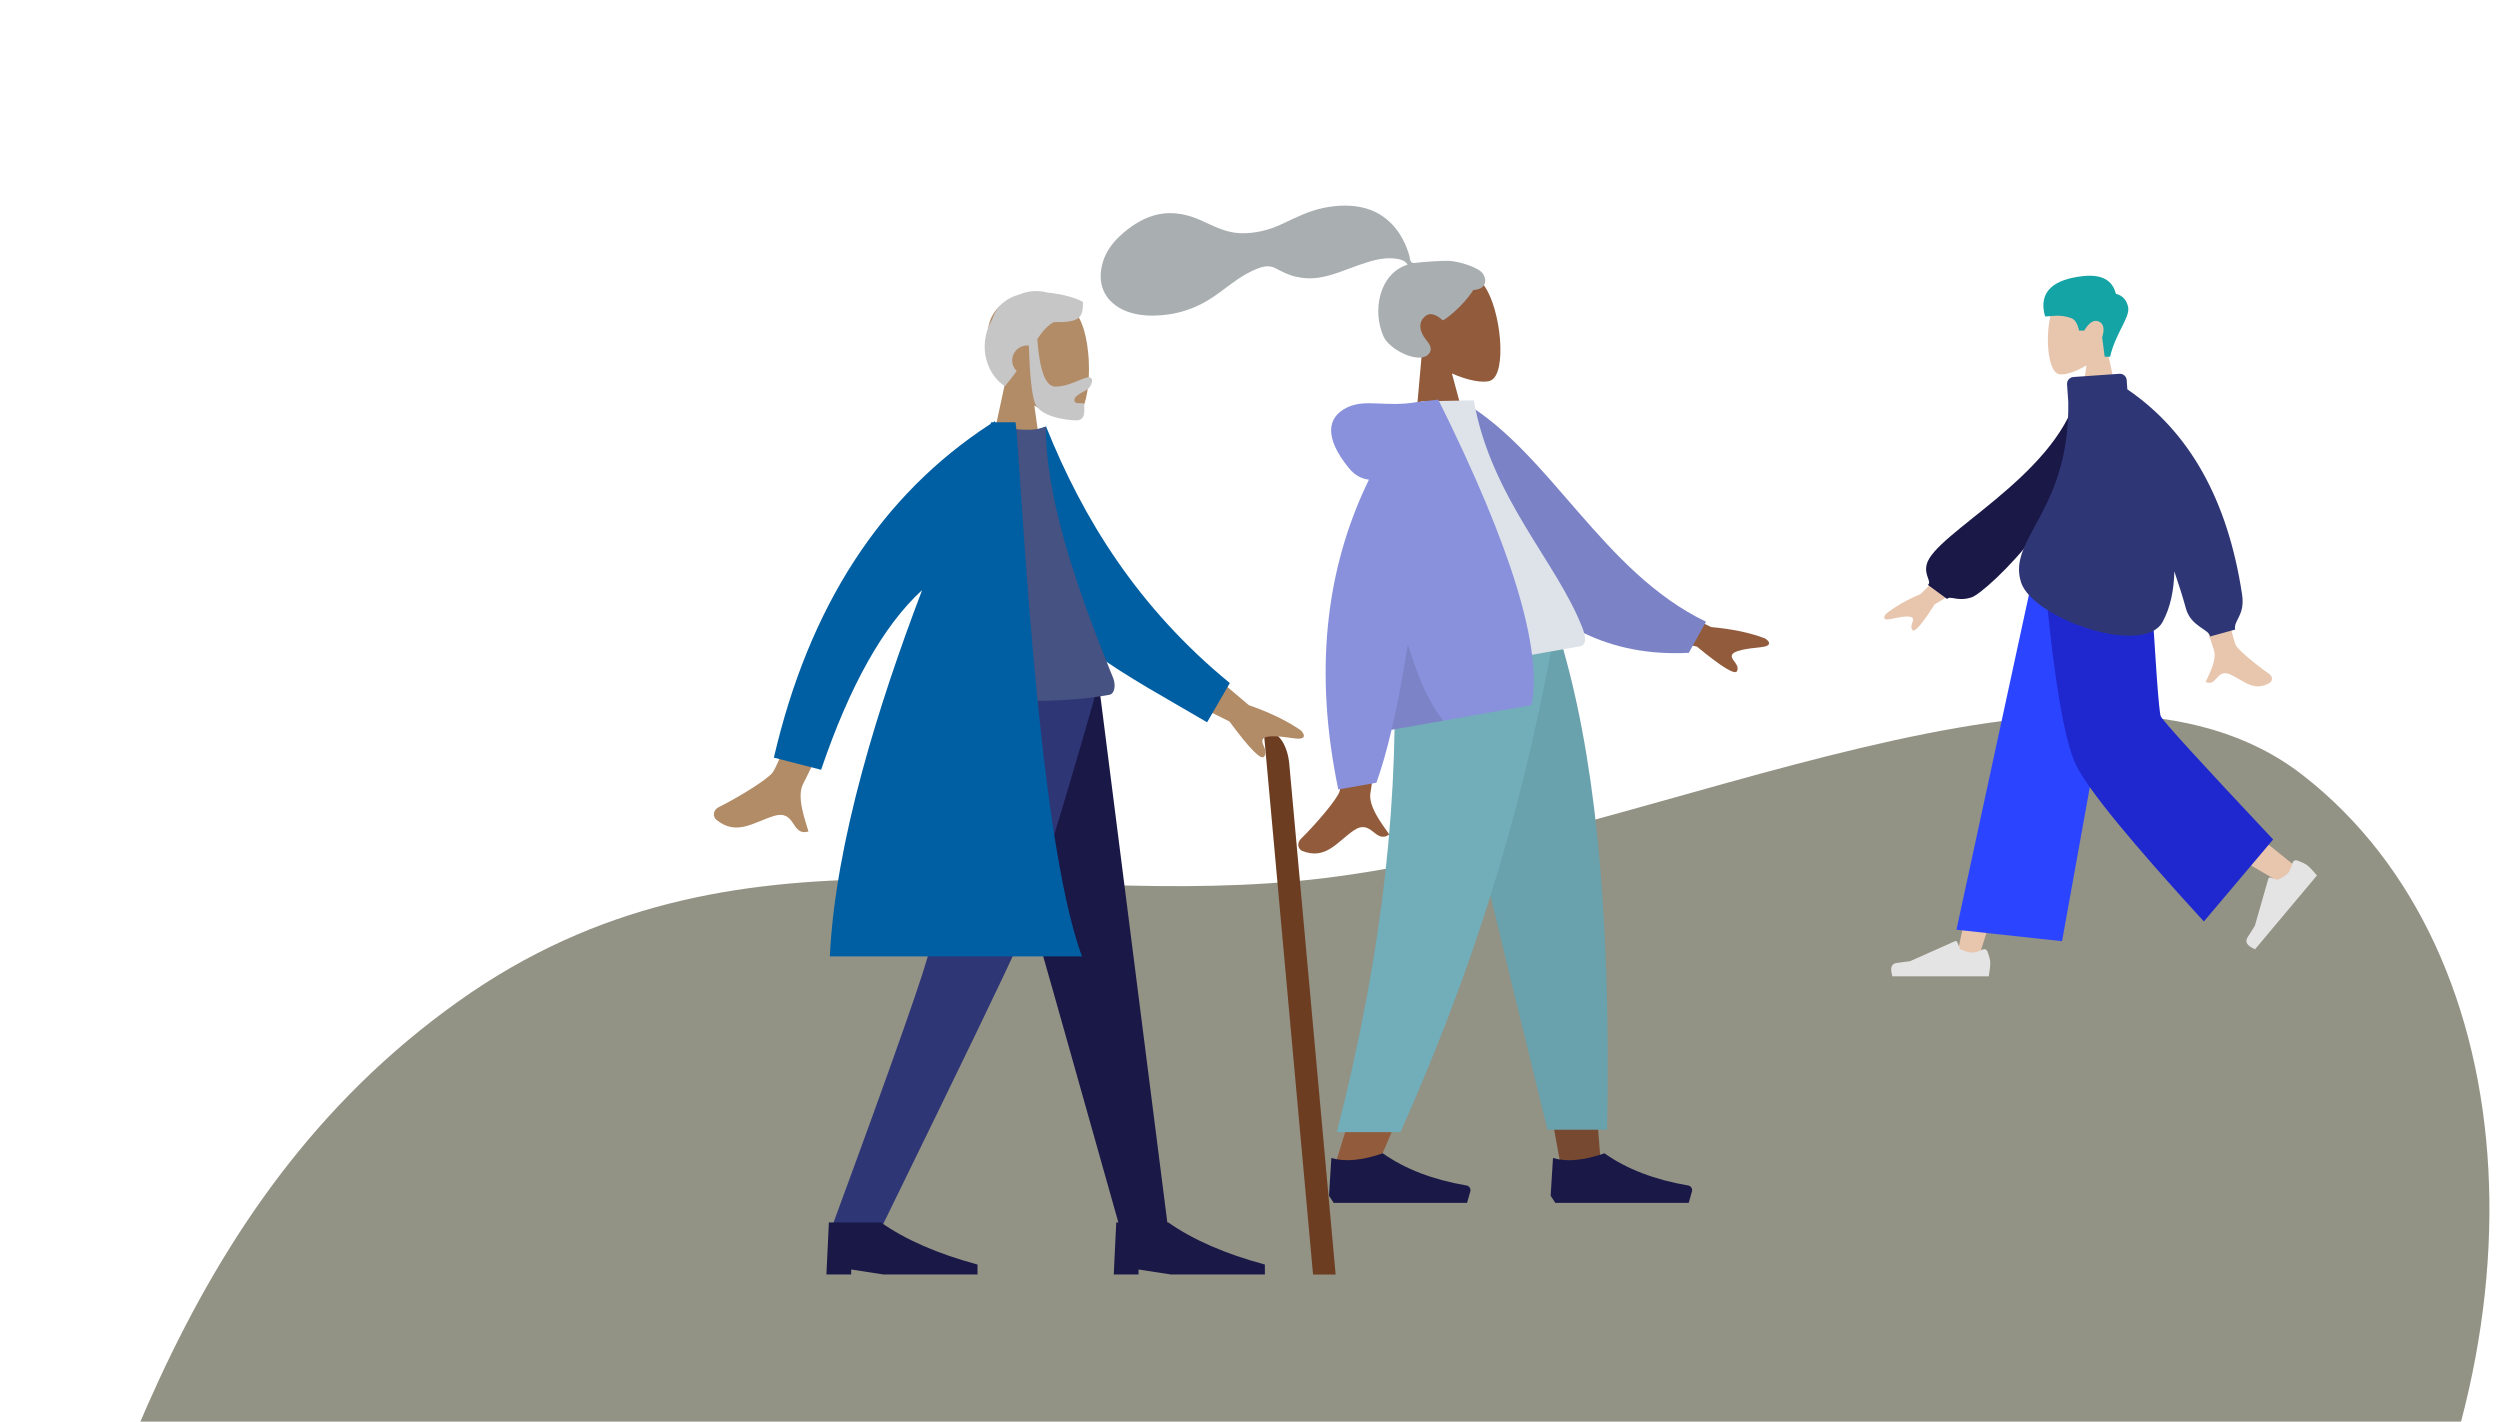
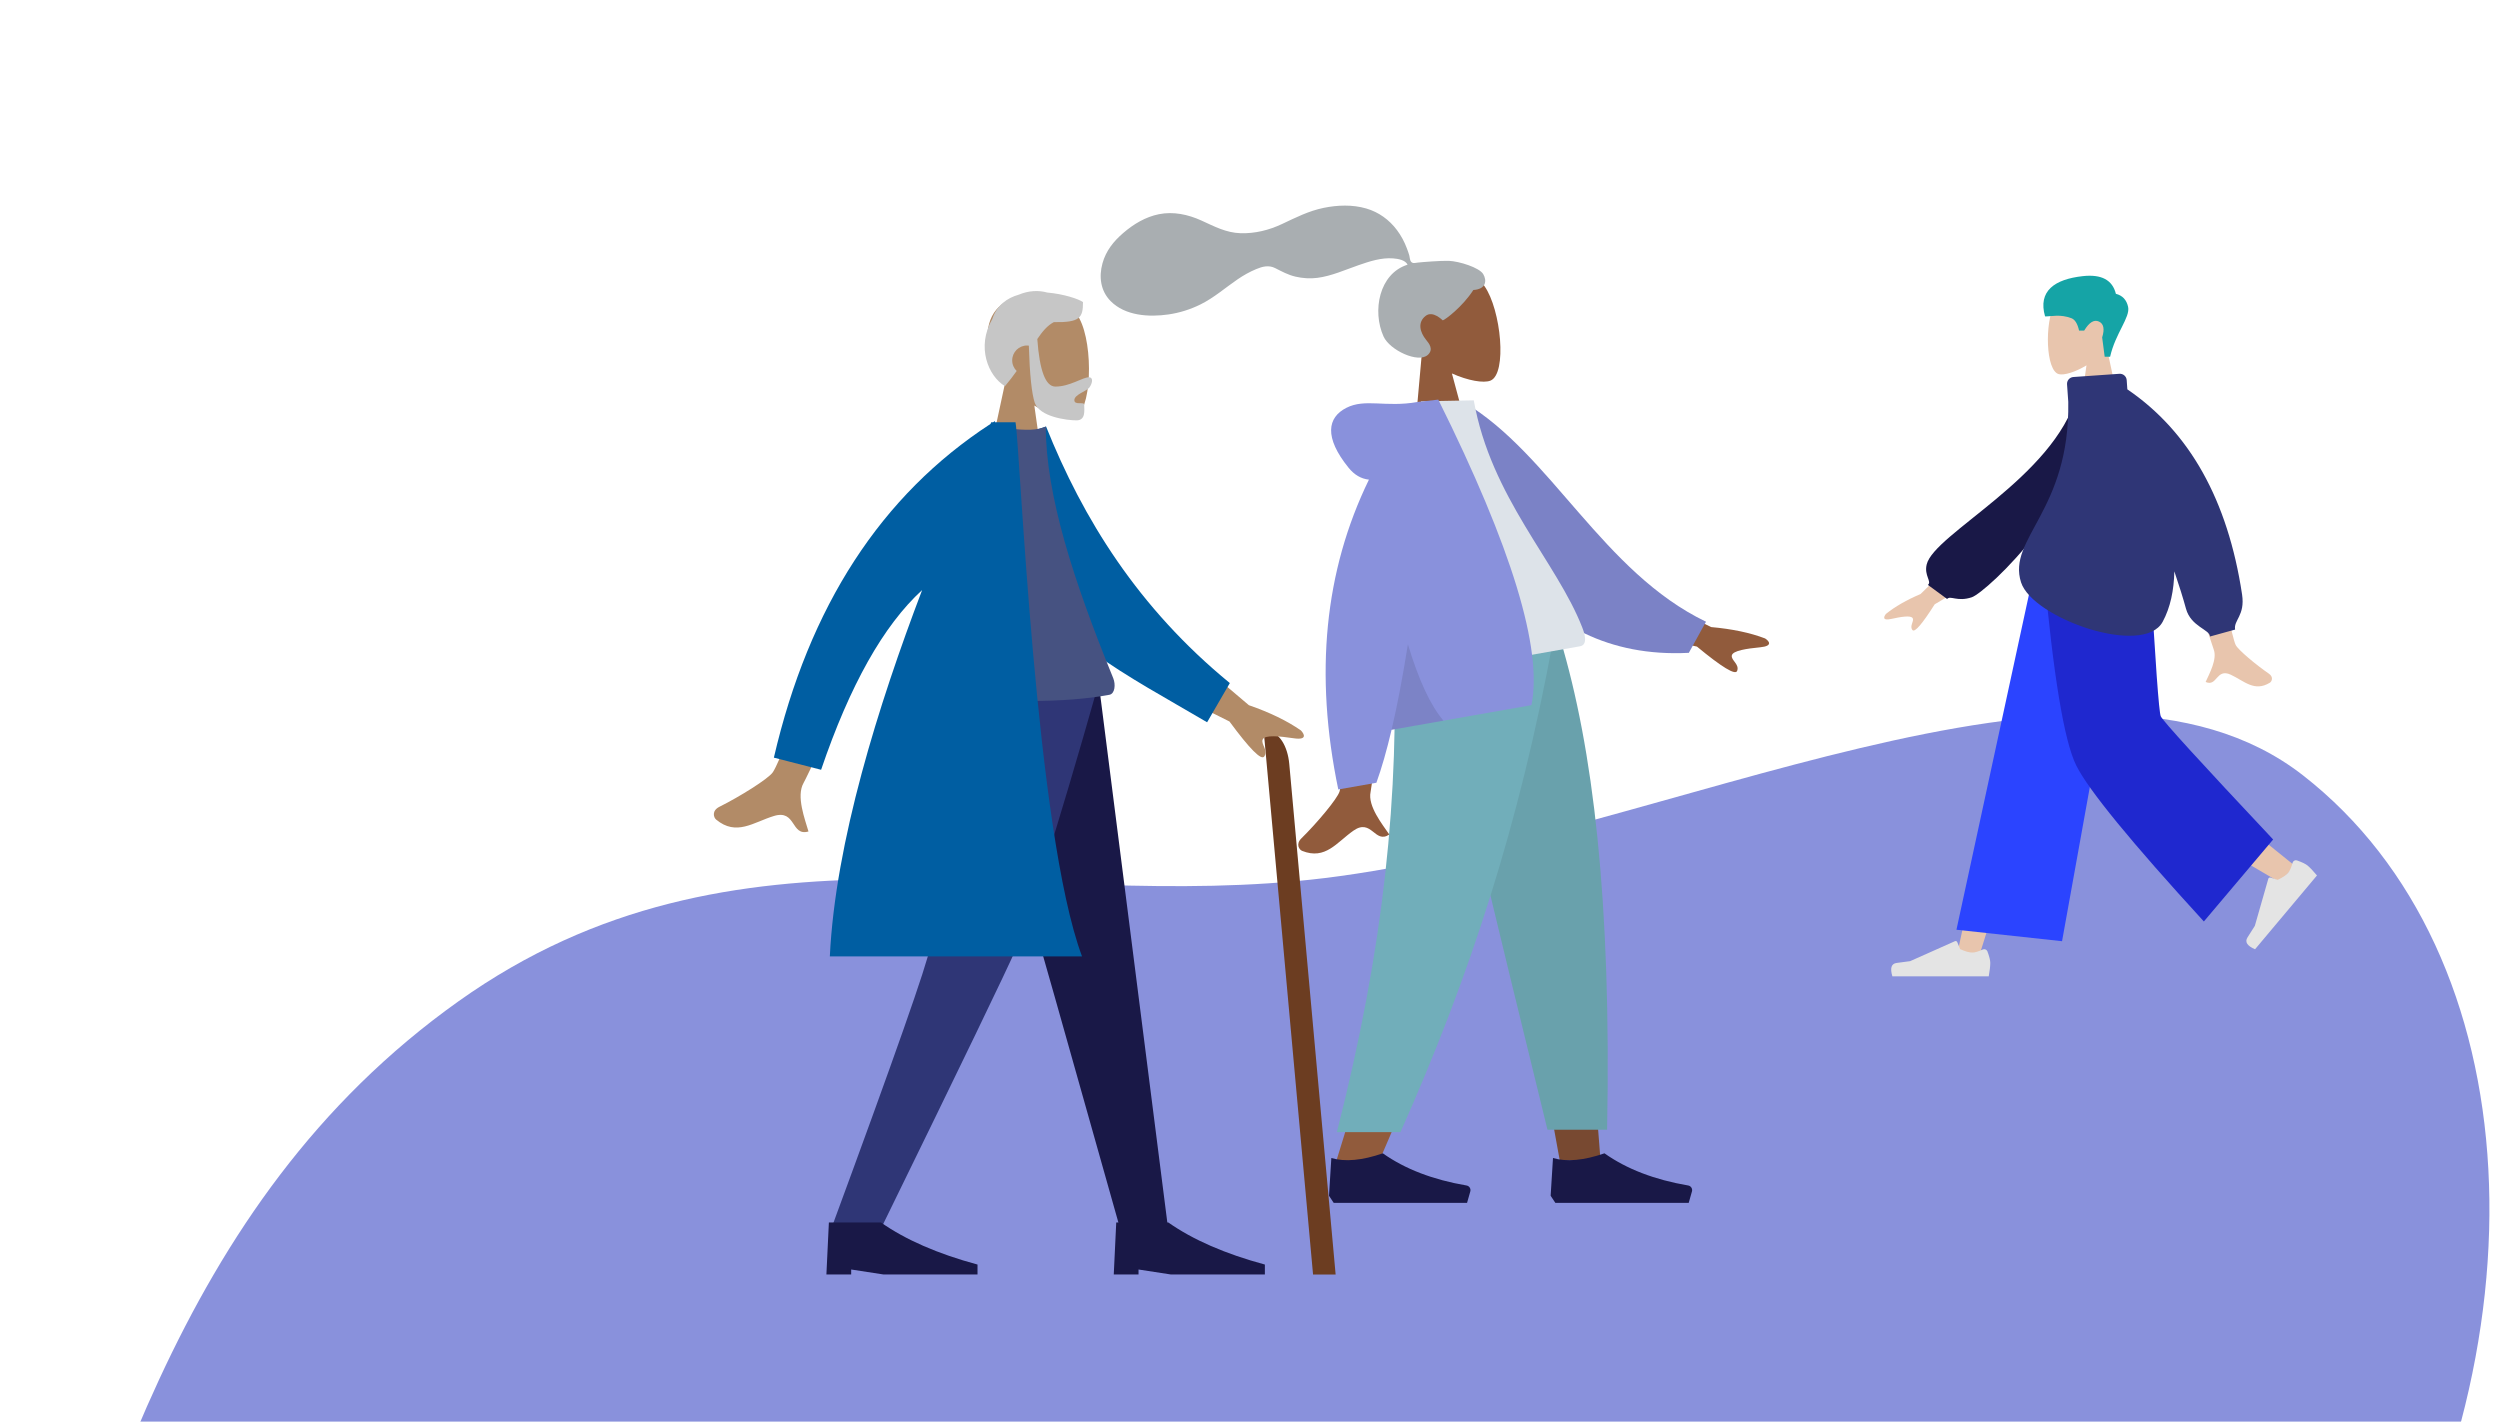
<svg xmlns="http://www.w3.org/2000/svg" width="816" height="464" viewBox="0 0 816 464" fill="none">
  <mask id="mask0_1261_8044" style="mask-type:alpha" maskUnits="userSpaceOnUse" x="0" y="0" width="816" height="464">
    <rect width="816" height="464" fill="#EFEFEF" />
  </mask>
  <g mask="url(#mask0_1261_8044)">
-     <path fill-rule="evenodd" clip-rule="evenodd" d="M751.661 253.044C826.147 311.054 833.353 439.635 767.424 547.556C706.938 646.568 565.329 657.898 462.722 726.017C382.792 779.081 328.947 870.421 242.846 895.814C134.968 927.628 11.782 939.199 -40.494 874.421C-92.939 809.432 -34.803 693.968 -0.282 594.536C32.424 500.329 56.316 393.252 149.61 326.85C240.548 262.124 334.839 298.558 432.357 286.604C543.506 272.978 681.226 198.189 751.661 253.044Z" fill="#929285" />
+     <path fill-rule="evenodd" clip-rule="evenodd" d="M751.661 253.044C826.147 311.054 833.353 439.635 767.424 547.556C706.938 646.568 565.329 657.898 462.722 726.017C382.792 779.081 328.947 870.421 242.846 895.814C134.968 927.628 11.782 939.199 -40.494 874.421C-92.939 809.432 -34.803 693.968 -0.282 594.536C32.424 500.329 56.316 393.252 149.61 326.85C240.548 262.124 334.839 298.558 432.357 286.604C543.506 272.978 681.226 198.189 751.661 253.044Z" fill="#8991DC" />
  </g>
  <path fill-rule="evenodd" clip-rule="evenodd" d="M412.501 238.923H414.014C417.392 238.923 420.272 243.347 420.82 249.373L435.95 415.999H428.58" fill="#6C3D21" />
  <path fill-rule="evenodd" clip-rule="evenodd" d="M328.167 124.488C324.441 120.114 321.919 114.755 322.341 108.749C323.555 91.445 347.642 95.252 352.327 103.985C357.013 112.719 356.456 134.872 350.401 136.433C347.986 137.055 342.841 135.53 337.605 132.374L340.892 155.625H321.486L328.167 124.488Z" fill="#B28B67" />
  <path fill-rule="evenodd" clip-rule="evenodd" d="M338.575 110.66C339.318 121.007 341.283 126.181 344.47 126.181C349.251 126.181 353.307 123.146 355.405 123.146C356.934 123.146 356.593 125.06 355.579 126.479C354.743 127.649 350.67 128.777 350.67 130.592C350.67 132.407 353.888 131.003 353.888 132.079C353.888 133.86 354.453 137.207 351.363 137.207C348.236 137.207 339.27 136.067 337.734 131.426C336.742 128.431 336.101 122.224 335.81 112.805C335.62 112.783 335.427 112.771 335.231 112.771C332.552 112.771 330.38 114.943 330.38 117.623C330.38 118.983 330.94 120.212 331.842 121.093C330.719 122.678 329.461 124.333 328.019 126.041C322.604 122.792 318.585 113.28 323.88 104.143C325.343 99.666 328.656 97.275 332.569 96.165C335.739 94.839 339.029 94.69 341.807 95.485C347.252 95.952 352.114 97.612 353.491 98.598C353.491 103.753 352.493 105.282 343.961 105.147C341.865 106.254 340.254 108.161 338.575 110.66Z" fill="#C6C6C6" />
  <path fill-rule="evenodd" clip-rule="evenodd" d="M315.018 222.736L344.332 325.607L365.72 401.429H381.32L358.592 222.736H315.018Z" fill="#191847" />
  <path fill-rule="evenodd" clip-rule="evenodd" d="M307.178 222.736C306.5 275.757 304.188 304.676 303.476 309.493C302.764 314.311 291.999 344.956 271.182 401.429H287.343C313.844 347.252 328.638 316.607 331.724 309.493C334.811 302.379 344.335 273.46 358.68 222.736H307.178Z" fill="#2F3676" />
  <path fill-rule="evenodd" clip-rule="evenodd" d="M269.738 415.983L270.547 399.003H287.527C295.578 404.663 306.089 409.245 319.061 412.749V415.983H288.335L277.824 414.366V415.983H269.738Z" fill="#191847" />
  <path fill-rule="evenodd" clip-rule="evenodd" d="M363.532 415.983L364.34 399.003H381.32C389.371 404.663 399.883 409.245 412.854 412.749V415.983H382.129L371.617 414.366V415.983H363.532Z" fill="#191847" />
-   <path fill-rule="evenodd" clip-rule="evenodd" d="M383.227 209.484L407.635 230.176C414.481 232.547 420.148 235.298 424.634 238.428C425.669 239.513 426.863 241.647 422.301 240.974C417.739 240.3 412.91 239.797 412.168 241.317C411.426 242.837 414.071 244.902 412.644 246.924C411.692 248.271 407.91 244.461 401.296 235.493L376.556 223.146L383.227 209.484ZM272.703 200.53L287.024 202.61C271.652 235.962 263.41 253.601 262.3 255.526C259.802 259.858 262.74 267.402 263.888 271.395C258.084 273.071 259.938 264.104 252.599 266.34C245.9 268.382 240.372 273.01 233.738 267.507C232.922 266.83 232.235 264.618 234.828 263.328C241.287 260.117 250.77 254.24 252.244 252.074C254.254 249.12 261.074 231.939 272.703 200.53Z" fill="#B28B67" />
+   <path fill-rule="evenodd" clip-rule="evenodd" d="M383.227 209.484L407.635 230.176C414.481 232.547 420.148 235.298 424.634 238.428C425.669 239.513 426.863 241.647 422.301 240.974C417.739 240.3 412.91 239.797 412.168 241.317C411.426 242.837 414.07 244.902 412.644 246.924C411.692 248.271 407.91 244.461 401.296 235.493L376.556 223.146L383.227 209.484ZM272.703 200.53L287.024 202.61C271.652 235.962 263.41 253.601 262.3 255.526C259.802 259.858 262.74 267.402 263.888 271.395C258.084 273.071 259.938 264.104 252.599 266.34C245.9 268.382 240.372 273.01 233.738 267.507C232.922 266.83 232.235 264.618 234.828 263.328C241.287 260.117 250.77 254.24 252.244 252.074C254.254 249.12 261.074 231.939 272.703 200.53Z" fill="#B28B67" />
  <path fill-rule="evenodd" clip-rule="evenodd" d="M332.559 142.148L341.433 139.214C353.471 169.284 371.423 198.379 401.418 222.955L394.001 235.751C367.639 220.223 342.685 208.16 332.559 184.859C329.161 177.038 332.282 151.499 332.559 142.148Z" fill="#005EA2" />
  <path fill-rule="evenodd" clip-rule="evenodd" d="M302.081 226.779C327.5 229.474 347.509 229.474 362.105 226.779C363.914 226.445 364.199 223.417 363.36 221.362C350.3 189.362 341.345 161.44 341.345 139.213C338.948 140.421 334.754 140.603 328.763 139.757C312.662 162.662 305.26 188.943 302.081 226.779Z" fill="#465281" />
-   <path fill-rule="evenodd" clip-rule="evenodd" d="M324.76 137.837H331.47C333.033 147.026 337.961 271.462 353.174 312.168H270.858C272.643 274.878 286.72 230.084 300.981 192.6C288.371 204.139 277.38 223.691 268.009 251.256L252.59 247.298C264.055 197.898 287.625 161.588 323.302 138.37C323.379 138.191 323.456 138.014 323.533 137.837H324.127C324.345 137.697 324.564 137.557 324.784 137.417L324.76 137.837V137.837Z" fill="#005EA2" />
+   <path fill-rule="evenodd" clip-rule="evenodd" d="M324.76 137.837H331.47C333.033 147.026 337.961 271.462 353.174 312.168H270.858C272.643 274.878 286.72 230.084 300.981 192.6C288.371 204.139 277.38 223.691 268.009 251.256L252.59 247.298C264.055 197.898 287.625 161.588 323.302 138.37C323.379 138.191 323.456 138.014 323.533 137.837H324.127C324.345 137.697 324.564 137.557 324.784 137.417L324.76 137.837Z" fill="#005EA2" />
  <path fill-rule="evenodd" clip-rule="evenodd" d="M464.073 115.54C460.045 111.84 457.041 107.069 456.742 101.346C455.882 84.857 479.081 85.659 484.521 93.367C489.961 101.075 492.004 122.069 486.464 124.246C484.255 125.114 479.218 124.271 473.905 121.896L479.707 143.482L461.373 145.733L464.073 115.54Z" fill="#915B3C" />
  <path fill-rule="evenodd" clip-rule="evenodd" d="M472.903 85.14C470.438 85.041 463.898 85.567 462.699 85.715C461.932 85.809 461.122 86.086 460.582 85.438C460.139 84.907 460.156 83.915 459.963 83.26C459.738 82.498 459.461 81.754 459.182 81.011C458.388 78.898 457.336 76.924 455.983 75.116C453.443 71.724 450.028 69.242 445.955 68.053C441.457 66.741 436.571 66.914 432.022 67.851C427.153 68.853 422.901 71.023 418.445 73.121C414.199 75.12 409.636 76.262 404.921 76.12C400.17 75.976 396.337 73.881 392.11 71.966C387.782 70.005 382.984 68.964 378.27 69.917C373.87 70.807 370 73.145 366.628 76.046C363.472 78.761 360.974 81.868 359.85 85.947C358.64 90.334 359.205 94.918 362.49 98.261C367.253 103.107 375.045 103.555 381.37 102.639C385.028 102.109 388.548 100.997 391.861 99.354C396.28 97.162 399.933 93.919 403.979 91.155C405.878 89.858 407.868 88.739 409.989 87.85C412.047 86.986 414.113 86.452 416.201 87.502C418.41 88.614 420.404 89.728 422.845 90.294C425.186 90.837 427.616 91.003 430.001 90.692C434.642 90.085 439.043 88.076 443.435 86.552C447.017 85.31 450.857 84.039 454.701 84.338C456.305 84.463 458.671 84.837 459.436 86.394C450.134 89.287 447.842 101.512 451.585 109.82C453.605 114.305 462.976 118.686 466.058 115.82C468.011 114.004 466.459 112.125 465.452 110.883C463.523 108.504 462.565 105.261 465.329 103.101C467.713 101.237 470.87 104.58 470.921 104.569C471.622 104.427 477.311 100.219 480.903 94.656C485.089 94.392 485.383 91.575 484.115 89.457C482.848 87.338 476.309 85.278 472.903 85.14Z" fill="#A9AEB1" />
  <path fill-rule="evenodd" clip-rule="evenodd" d="M467.65 208.659L495.843 305.81L509.103 378.752H522.413L509.127 208.659H467.65Z" fill="#784931" />
  <path fill-rule="evenodd" clip-rule="evenodd" d="M454.98 208.659C456.947 259.128 456.171 286.656 455.731 291.241C455.29 295.826 452.791 326.536 435.758 380.291H449.602C472.158 328.722 480.033 298.013 482.62 291.241C485.207 284.469 492.848 256.942 504.003 208.659H454.98Z" fill="#915B3C" />
  <path fill-rule="evenodd" clip-rule="evenodd" d="M467.045 208.659C474.378 242.089 487.062 295.451 505.096 368.746H524.562C526 293.516 519.884 244.002 509.291 208.659H467.045Z" fill="#69A1AC" />
  <path fill-rule="evenodd" clip-rule="evenodd" d="M454.882 208.659C456.808 259.128 451.815 308.85 436.349 369.532H457.119C479.717 318.733 495.914 269.257 506.984 208.659H454.882Z" fill="#71AEBA" />
  <path fill-rule="evenodd" clip-rule="evenodd" d="M433.785 390.297L434.549 377.982C439.021 379.29 444.622 378.777 451.353 376.443C458.59 381.569 467.701 385.07 478.685 386.944C479.523 387.087 480.086 387.883 479.943 388.721C479.934 388.775 479.922 388.829 479.907 388.882L478.851 392.606H451.353H435.313L433.785 390.297Z" fill="#191847" />
  <path fill-rule="evenodd" clip-rule="evenodd" d="M506.132 390.297L506.896 377.982C511.368 379.29 516.97 378.777 523.7 376.443C530.937 381.569 540.048 385.07 551.032 386.944C551.87 387.087 552.433 387.883 552.29 388.721C552.281 388.775 552.269 388.829 552.254 388.882L551.198 392.606H523.7H507.66L506.132 390.297Z" fill="#191847" />
  <path fill-rule="evenodd" clip-rule="evenodd" d="M531.209 191.187L558.517 204.678C565.386 205.291 571.253 206.527 576.117 208.384C577.323 209.148 578.917 210.845 574.549 211.273C570.18 211.702 565.604 212.349 565.269 213.924C564.933 215.499 567.852 216.797 566.999 218.992C566.431 220.456 562.06 217.808 553.886 211.048L528.194 205.341L531.209 191.187ZM438.487 208.168L454.337 205.438C450.124 238.734 447.798 256.416 447.36 258.486C446.372 263.142 451.251 269.107 453.465 272.384C448.704 275.609 447.744 266.945 441.758 271.129C436.294 274.948 432.651 280.763 425.026 277.733C424.089 277.36 422.816 275.559 424.784 273.63C429.687 268.822 436.543 260.713 437.241 258.318C438.192 255.053 438.607 238.336 438.487 208.168Z" fill="#915B3C" />
  <path fill-rule="evenodd" clip-rule="evenodd" d="M471.781 133.768L478.137 131.488C506.158 148.207 523.263 186.803 556.84 202.926L551.234 213.084C498.394 215.799 476.897 168.833 471.781 133.768Z" fill="#7B82C6" />
  <path fill-rule="evenodd" clip-rule="evenodd" d="M457.733 221.171C484.012 216.537 503.343 213.129 515.725 210.945C518.375 210.478 517.201 206.74 516.477 204.876C508.127 183.372 486.633 162.393 481.04 130.672L463.85 130.999C453.937 155.691 453.984 183.932 457.733 221.171Z" fill="#DDE3E9" />
  <path fill-rule="evenodd" clip-rule="evenodd" d="M446.82 156.555C444.267 156.285 442.056 154.995 440.186 152.686C432.127 142.732 433.264 136.269 439.446 133.12C445.628 129.971 452.18 133.057 462.59 131.221C463.157 131.121 463.681 131.065 464.165 131.053L469.454 130.429C493.457 178.699 503.591 211.942 499.856 230.156L454.212 238.204C452.619 244.987 450.967 250.749 449.255 255.49L436.818 257.683C428.974 220.042 432.308 186.333 446.82 156.555Z" fill="#8991DC" />
  <path fill-rule="evenodd" clip-rule="evenodd" d="M459.54 210.3C463.093 222.058 466.964 230.364 471.151 235.217L454.212 238.204C456.069 230.292 457.845 220.991 459.54 210.3L459.54 210.3Z" fill="black" fill-opacity="0.1" />
  <path fill-rule="evenodd" clip-rule="evenodd" d="M691.444 185.12L664.071 254.401L645.712 312.973H638.462L666.529 185.12L691.444 185.12Z" fill="#E8C5AD" />
  <path fill-rule="evenodd" clip-rule="evenodd" d="M696.969 185.389C697.26 209.735 701.511 242.513 702.19 244.03C702.643 245.042 718.273 257.908 749.081 282.628L744.088 287.972C707.738 266.777 688.722 254.767 687.04 251.94C684.516 247.699 676.302 208.68 669.707 185.389H696.969Z" fill="#E8C5AD" />
  <path fill-rule="evenodd" clip-rule="evenodd" d="M749.748 280.845C751.425 281.438 752.581 282 753.214 282.531C753.984 283.178 755.001 284.249 756.264 285.746C755.514 286.64 748.774 294.672 736.045 309.842C733.449 308.732 732.635 307.432 733.602 305.945C734.569 304.457 735.36 303.211 735.976 302.207L740.381 286.818C740.465 286.522 740.774 286.351 741.07 286.436C741.075 286.437 741.08 286.439 741.085 286.44L743.436 287.186C745.066 286.426 746.209 285.655 746.865 284.874C747.397 284.24 747.876 283.149 748.301 281.601L748.301 281.601C748.465 281.007 749.079 280.658 749.672 280.821C749.698 280.828 749.723 280.836 749.748 280.845Z" fill="#E4E4E4" />
  <path fill-rule="evenodd" clip-rule="evenodd" d="M648.694 310.538C649.317 312.204 649.629 313.45 649.629 314.277C649.629 315.282 649.462 316.75 649.127 318.679C647.96 318.679 637.475 318.679 617.672 318.679C616.854 315.977 617.326 314.518 619.087 314.303C620.848 314.087 622.311 313.893 623.476 313.719L638.096 307.201C638.378 307.076 638.707 307.202 638.833 307.484C638.835 307.488 638.837 307.493 638.839 307.498L639.779 309.778C641.409 310.538 642.734 310.919 643.753 310.919C644.581 310.919 645.725 310.584 647.184 309.915L647.184 309.915C647.744 309.659 648.406 309.905 648.663 310.465C648.674 310.489 648.684 310.513 648.694 310.538Z" fill="#E4E4E4" />
  <path fill-rule="evenodd" clip-rule="evenodd" d="M673.053 307.209L638.585 303.468L664.13 185.389H695.002L673.053 307.209Z" fill="#2B44FF" />
  <path fill-rule="evenodd" clip-rule="evenodd" d="M741.951 274.008L719.342 300.769C695.528 274.76 681.644 257.79 677.691 249.857C673.738 241.924 670.184 220.435 667.03 185.389H701.786C703.509 216.221 704.671 232.354 705.271 233.789C705.87 235.224 718.097 248.63 741.951 274.008Z" fill="#1F28CF" />
-   <path fill-rule="evenodd" clip-rule="evenodd" d="M687.69 113.687C690.321 110.599 692.101 106.815 691.804 102.575C690.947 90.357 673.939 93.044 670.631 99.211C667.322 105.378 667.715 121.019 671.991 122.121C673.696 122.561 677.329 121.484 681.026 119.256L678.705 135.673H692.407L687.69 113.687Z" fill="#E8C5AD" />
+   <path fill-rule="evenodd" clip-rule="evenodd" d="M687.69 113.687C690.321 110.599 692.101 106.815 691.804 102.575C690.947 90.357 673.939 93.044 670.631 99.211C667.322 105.378 667.715 121.019 671.991 122.122C673.696 122.561 677.329 121.484 681.026 119.256L678.705 135.673H692.407L687.69 113.687Z" fill="#E8C5AD" />
  <path fill-rule="evenodd" clip-rule="evenodd" d="M688.743 116.438C690.463 108.787 695.362 103.571 694.614 100.152C694.115 97.872 692.786 96.454 690.625 95.899C689.508 91.379 685.905 89.457 679.815 90.132C670.681 91.144 665.107 94.937 667.514 103.284C669.727 103.284 672.399 102.484 676.093 103.855C677.265 104.29 678.104 105.639 678.608 107.903H680.278C681.898 105.217 683.496 104.23 685.071 104.941C686.646 105.653 687.004 107.383 686.145 110.13L686.967 116.438H688.743Z" fill="#15A4A6" />
  <path fill-rule="evenodd" clip-rule="evenodd" d="M642.673 178.473L626.875 193.885C622.278 195.846 618.511 198.011 615.575 200.381C614.915 201.177 614.196 202.703 617.303 202.02C620.409 201.337 623.708 200.759 624.291 201.769C624.875 202.779 623.155 204.327 624.234 205.65C624.953 206.531 627.373 203.727 631.492 197.238L647.92 187.553L642.673 178.473ZM719.927 164.525L707.715 164.571C717.016 194.705 721.954 210.483 722.527 211.905C723.818 215.103 721.087 219.974 719.919 222.591C723.723 224.293 723.317 217.99 728.115 220.222C732.495 222.26 735.826 225.951 740.886 222.829C741.508 222.446 742.19 221 740.543 219.871C736.439 217.057 730.526 212.133 729.727 210.512C728.638 208.302 725.371 192.973 719.927 164.525Z" fill="#E8C5AD" />
  <path fill-rule="evenodd" clip-rule="evenodd" d="M682.714 129.882L677.892 129.055C670.295 155.909 631.262 174.214 628.866 184.253C627.987 187.934 630.637 189.795 629.268 190.917L635.537 195.505C636.598 194.267 638.863 196.532 643.594 194.948C648.324 193.363 682.714 161.68 682.714 129.882Z" fill="#191847" />
  <path fill-rule="evenodd" clip-rule="evenodd" d="M675.084 131.182C675.64 166.735 655.088 175.804 659.666 190.067C663.446 201.844 699.63 214.505 705.892 202.96C708.426 198.287 709.576 192.635 709.707 186.49C711.307 191.211 712.573 195.275 713.504 198.683C715.11 204.561 721.337 205.495 721.337 207.76L729.54 205.495C728.984 202.419 732.851 200.921 731.814 194.048C727.168 163.253 714.685 140.931 694.365 127.082L694.154 124.075C694.068 122.846 693.002 121.92 691.773 122.006L676.752 123.056C675.523 123.142 674.596 124.208 674.682 125.437L675.084 131.182Z" fill="#2F3676" />
</svg>
